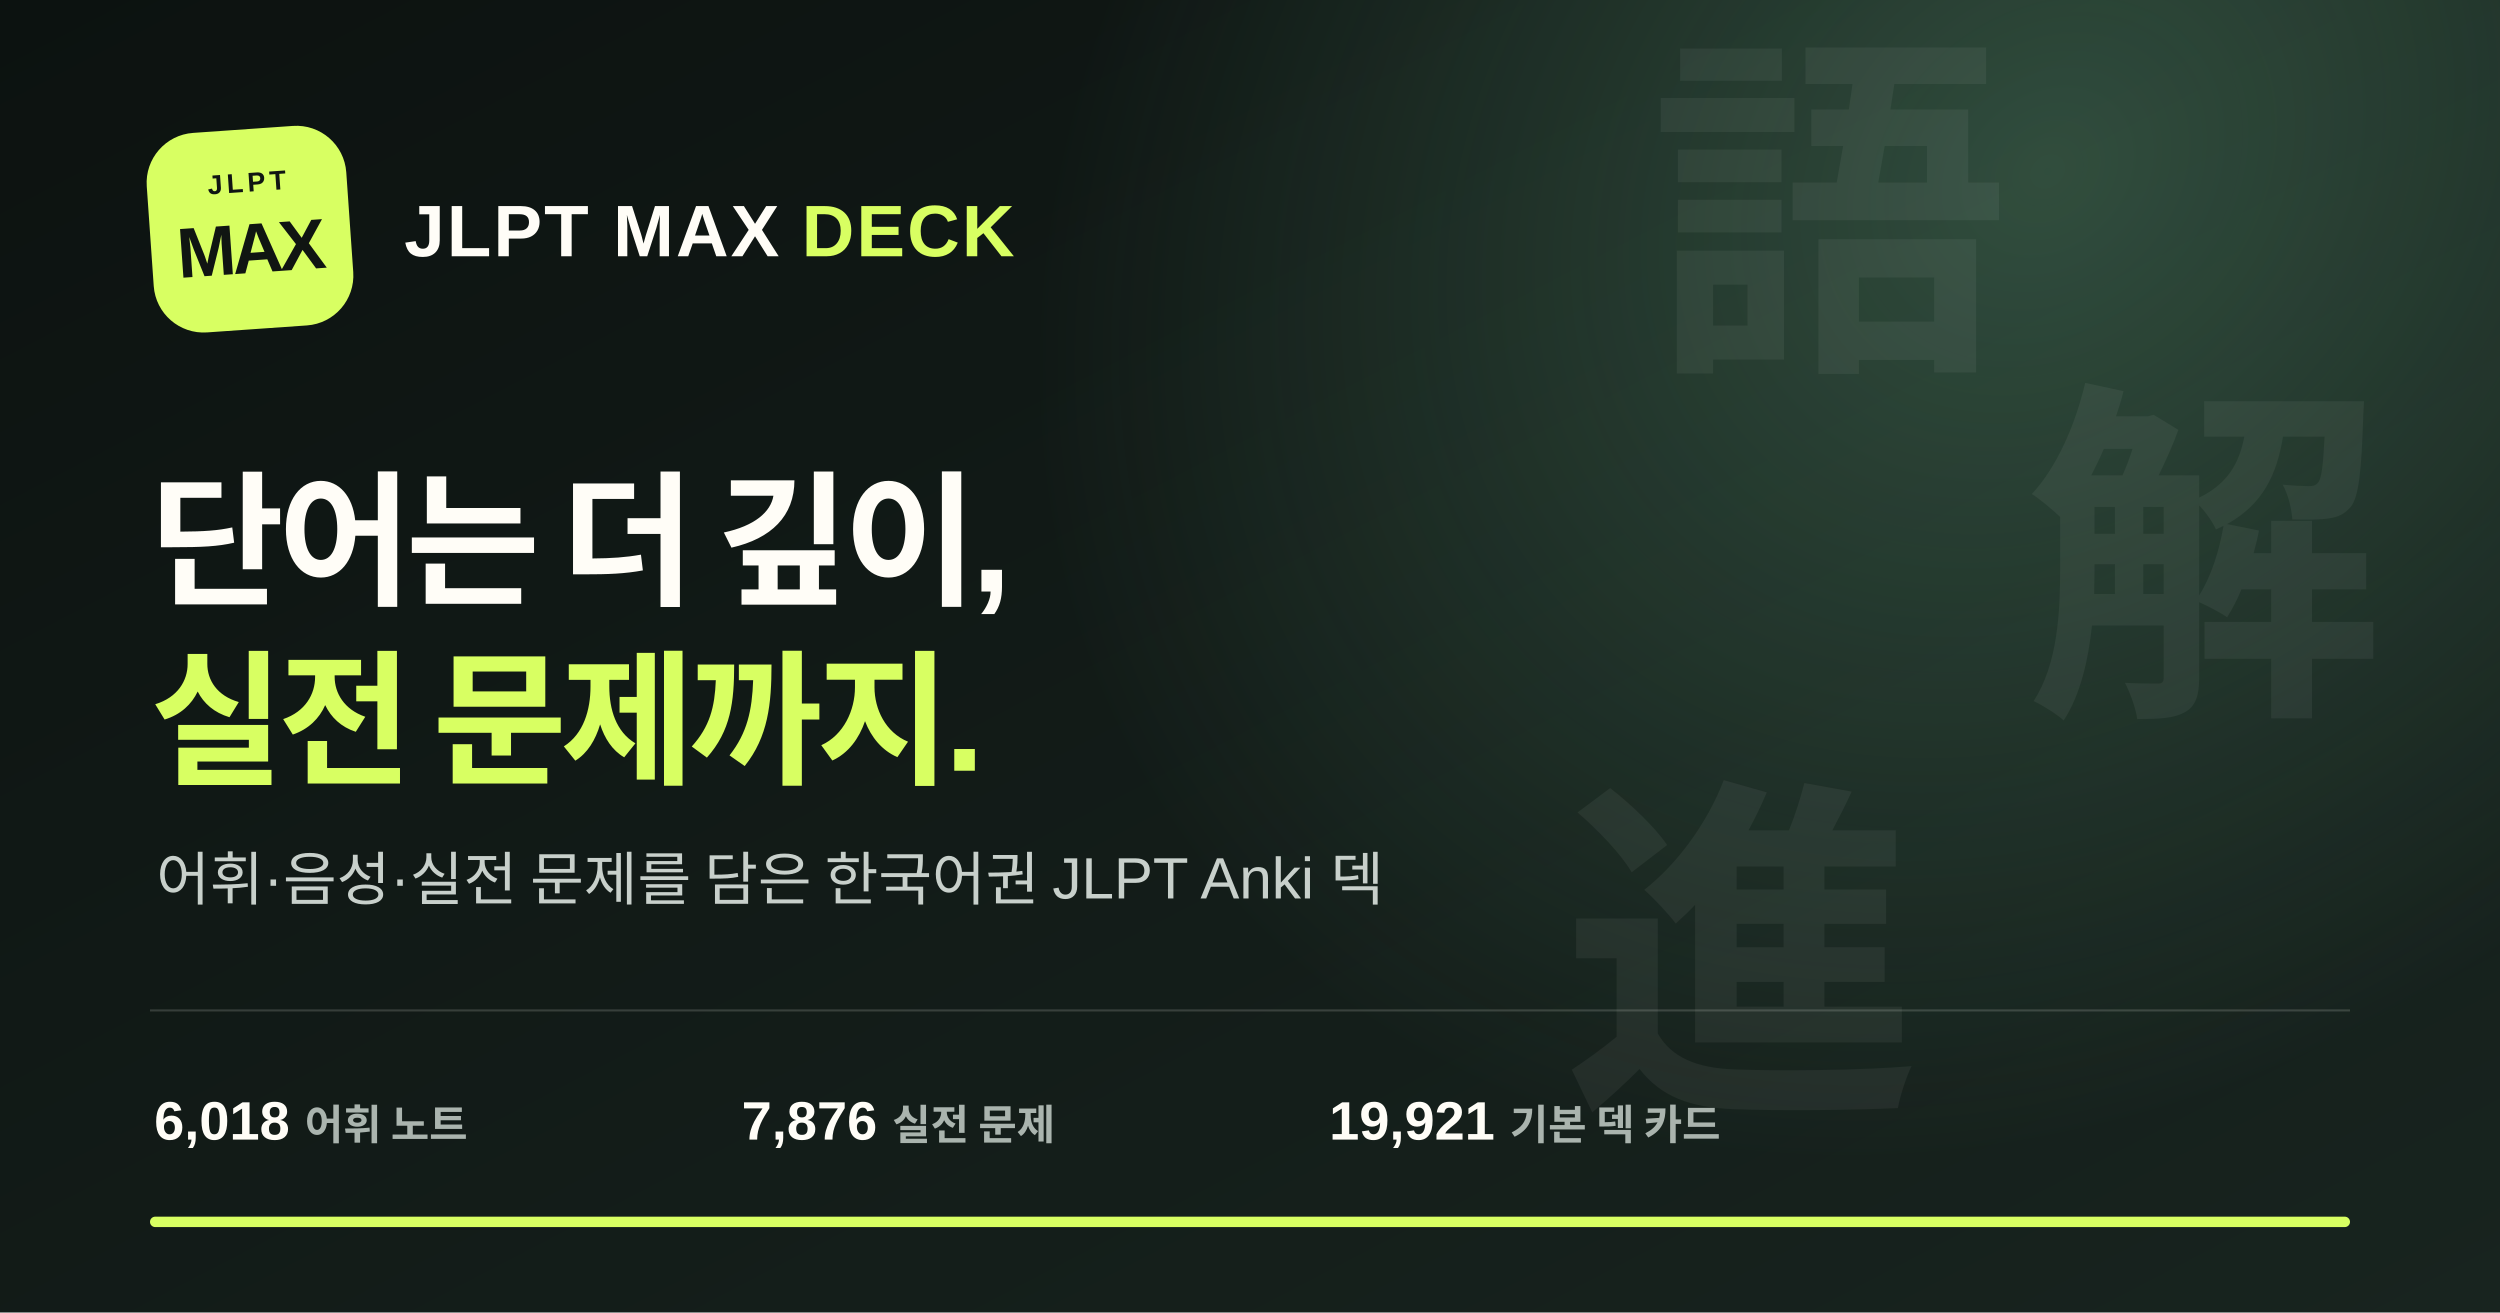
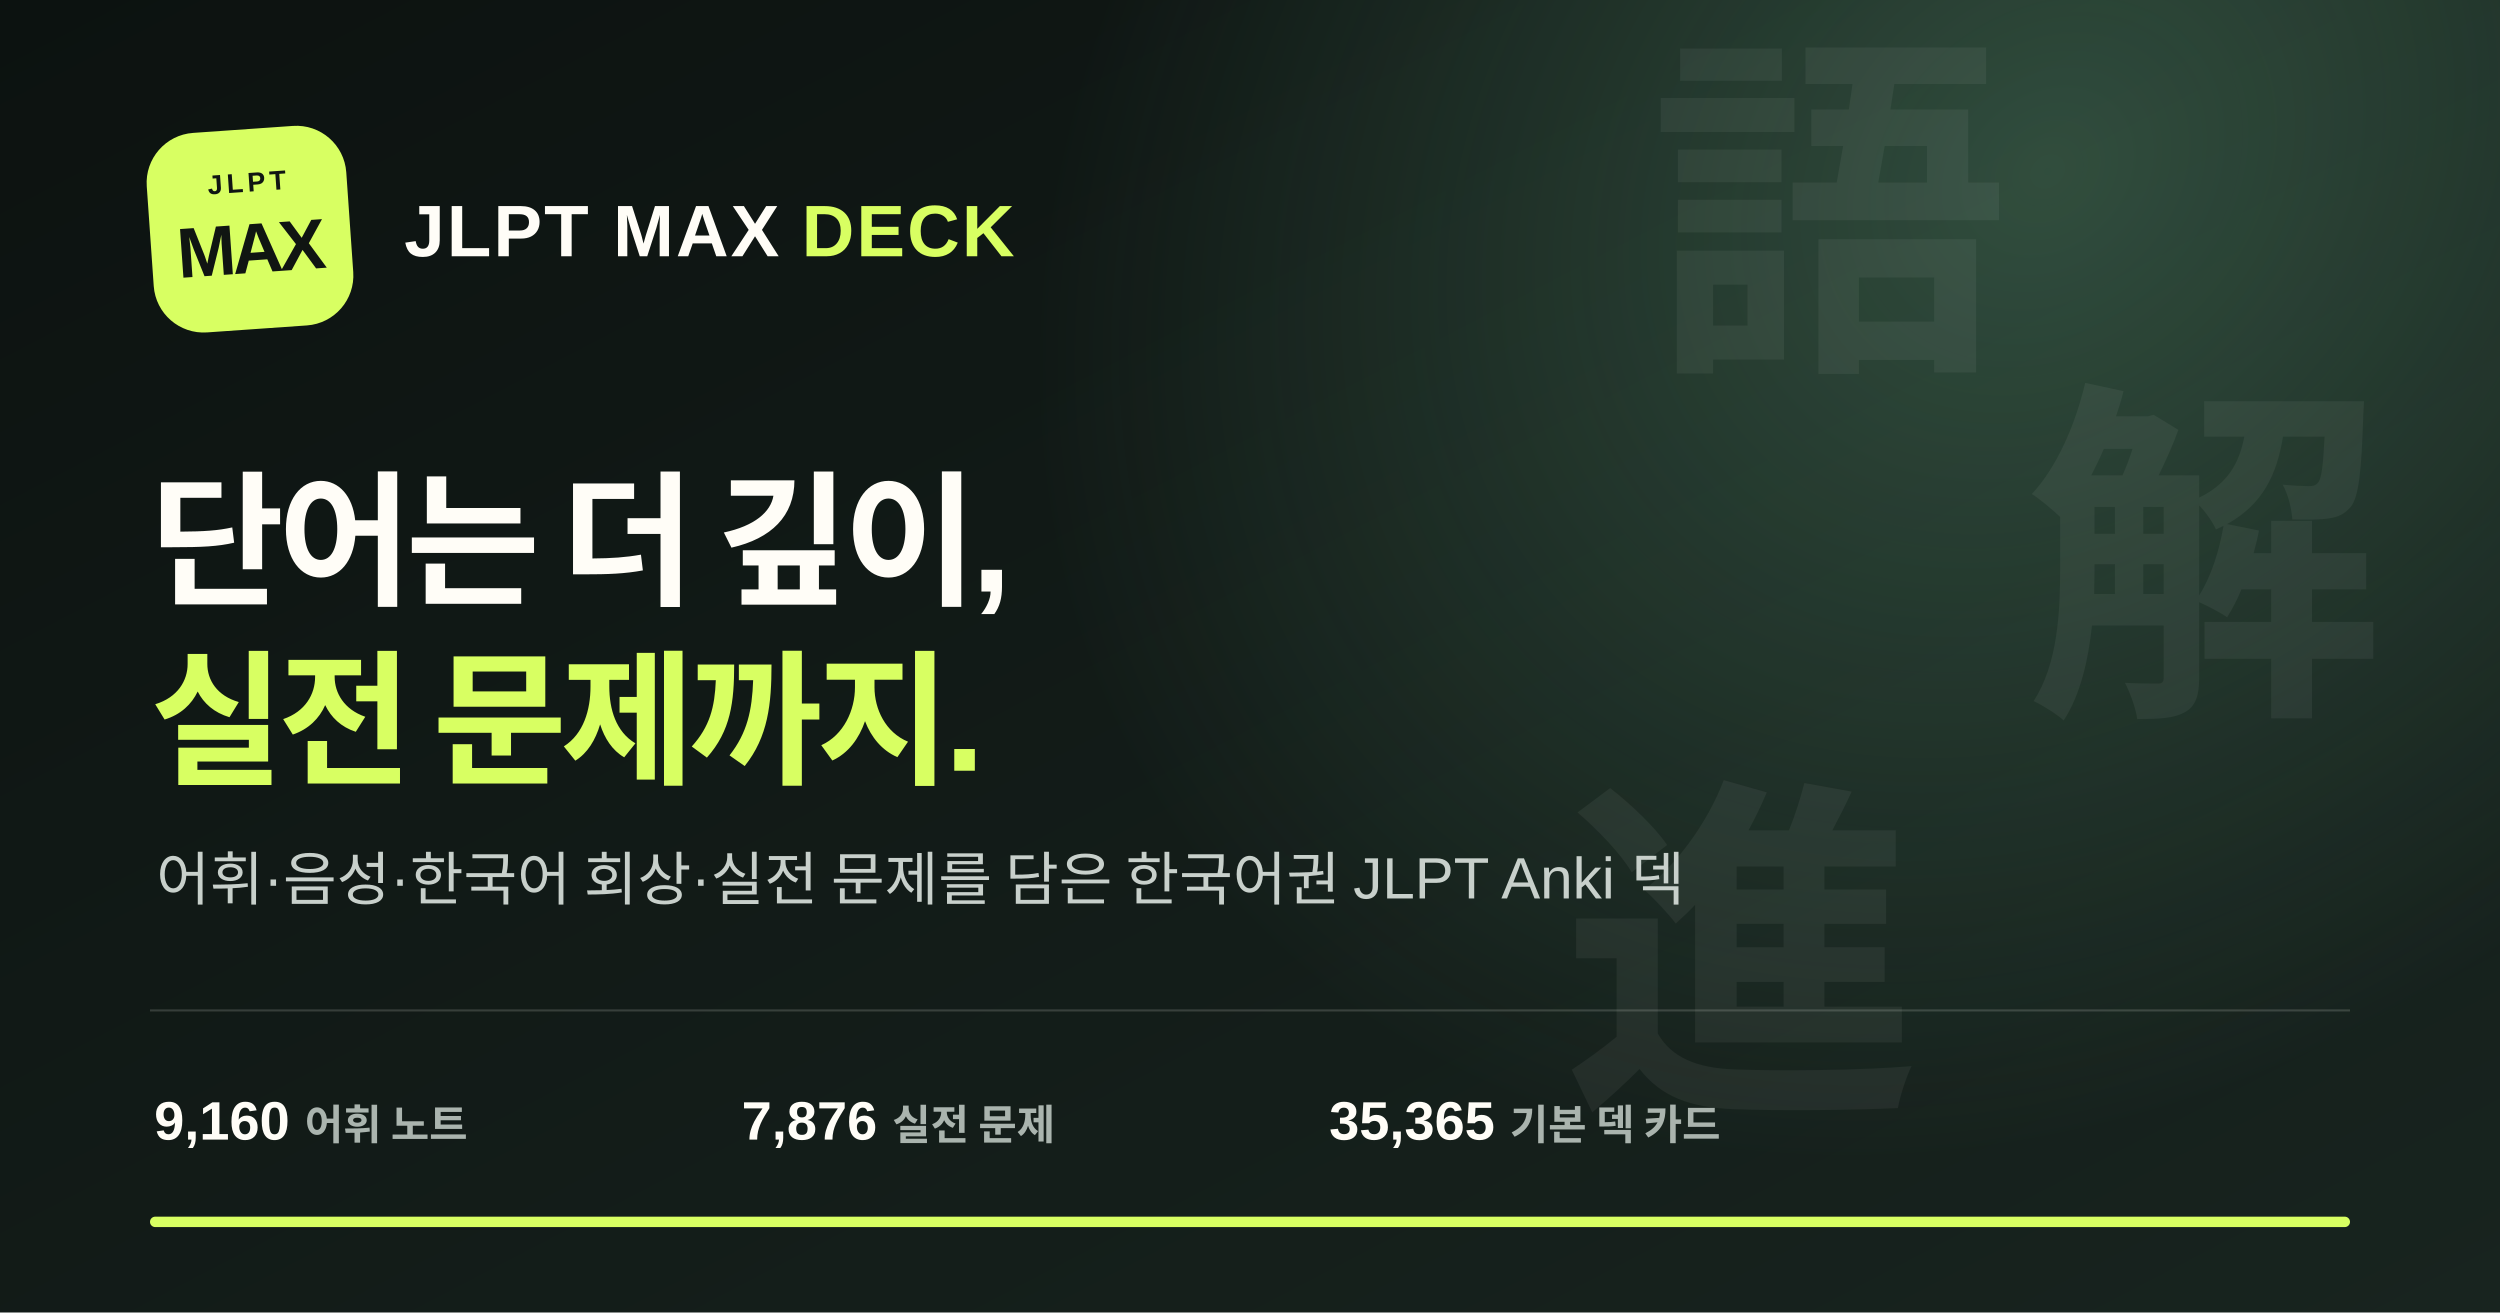
<svg xmlns="http://www.w3.org/2000/svg" width="1200" height="630" viewBox="0 0 1200 630" role="img" aria-labelledby="title description">
  <defs>
    <linearGradient id="background" x1="0" y1="0" x2="1" y2="1">
      <stop offset="0" stop-color="#0c1210" />
      <stop offset="1" stop-color="#18241f" />
    </linearGradient>
    <radialGradient id="glow" cx="0" cy="0" r="1" gradientTransform="translate(982 84) rotate(139) scale(526 430)" gradientUnits="userSpaceOnUse">
      <stop stop-color="#8ee6b1" stop-opacity=".25" />
      <stop offset="1" stop-color="#8ee6b1" stop-opacity="0" />
    </radialGradient>
  </defs>
  <rect width="1200" height="630" fill="url(#background)" />
  <rect width="1200" height="630" fill="url(#glow)" />
  <g fill="#fffdf7" opacity=".055" font-family="Arial, Helvetica, sans-serif" font-size="172" font-weight="900">
    <text x="792" y="164">語</text>
    <text x="972" y="330">解</text>
    <text x="750" y="520">進</text>
  </g>
  <g transform="translate(72 62)">
    <g transform="rotate(-4 48 48)">
      <rect width="96" height="96" rx="24" fill="#d8ff62" />
      <text x="48" y="30" fill="#101512" font-family="Arial, Helvetica, sans-serif" font-size="13" font-weight="900" letter-spacing="2" text-anchor="middle">JLPT</text>
      <text x="48" y="69" fill="#101512" font-family="Arial, Helvetica, sans-serif" font-size="34" font-weight="900" letter-spacing="-2" text-anchor="middle">MAX</text>
    </g>
    <text x="122" y="61" fill="#fffdf7" font-family="Arial, Apple SD Gothic Neo, Noto Sans KR, sans-serif" font-size="35" font-weight="800" letter-spacing="1">JLPT MAX <tspan fill="#d8ff62">DECK</tspan>
    </text>
  </g>
  <text x="72" y="285" fill="#fffdf7" font-family="Arial, Apple SD Gothic Neo, Noto Sans KR, sans-serif" font-size="70" font-weight="800" letter-spacing="-3">단어는 더 깊이,</text>
  <text x="72" y="371" fill="#d8ff62" font-family="Arial, Apple SD Gothic Neo, Noto Sans KR, sans-serif" font-size="70" font-weight="800" letter-spacing="-3">실전 문제까지.</text>
-   <text x="75" y="432" fill="#c8d0cb" font-family="Arial, Apple SD Gothic Neo, Noto Sans KR, sans-serif" font-size="28" font-weight="500">어휘·음성·실전 문제를 담은 한국어권 JLPT Anki 덱</text>
+   <text x="75" y="432" fill="#c8d0cb" font-family="Arial, Apple SD Gothic Neo, Noto Sans KR, sans-serif" font-size="28" font-weight="500">어휘·음성·한국어 회상·실전 문제를 담은 한국어권 JLPT Anki 덱</text>
  <line x1="72" y1="485" x2="1128" y2="485" stroke="#fffdf7" stroke-opacity=".16" />
  <g fill="#fffdf7" font-family="Arial, Apple SD Gothic Neo, Noto Sans KR, sans-serif">
-     <text x="74" y="547" font-size="26" font-weight="800">6,018 <tspan fill="#aab4ae" font-size="20" font-weight="600">어휘 노트</tspan>
+     <text x="74" y="547" font-size="26" font-weight="800">9,160 <tspan fill="#aab4ae" font-size="20" font-weight="600">어휘 노트</tspan>
    </text>
    <text x="356" y="547" font-size="26" font-weight="800">7,876 <tspan fill="#aab4ae" font-size="20" font-weight="600">실전 문제</tspan>
    </text>
-     <text x="638" y="547" font-size="26" font-weight="800">19,921 <tspan fill="#aab4ae" font-size="20" font-weight="600">기본 덱 카드</tspan>
+     <text x="638" y="547" font-size="26" font-weight="800">35,365 <tspan fill="#aab4ae" font-size="20" font-weight="600">기본 덱 카드</tspan>
    </text>
  </g>
  <rect x="72" y="584" width="1056" height="5" rx="2.5" fill="#d8ff62" />
</svg>
